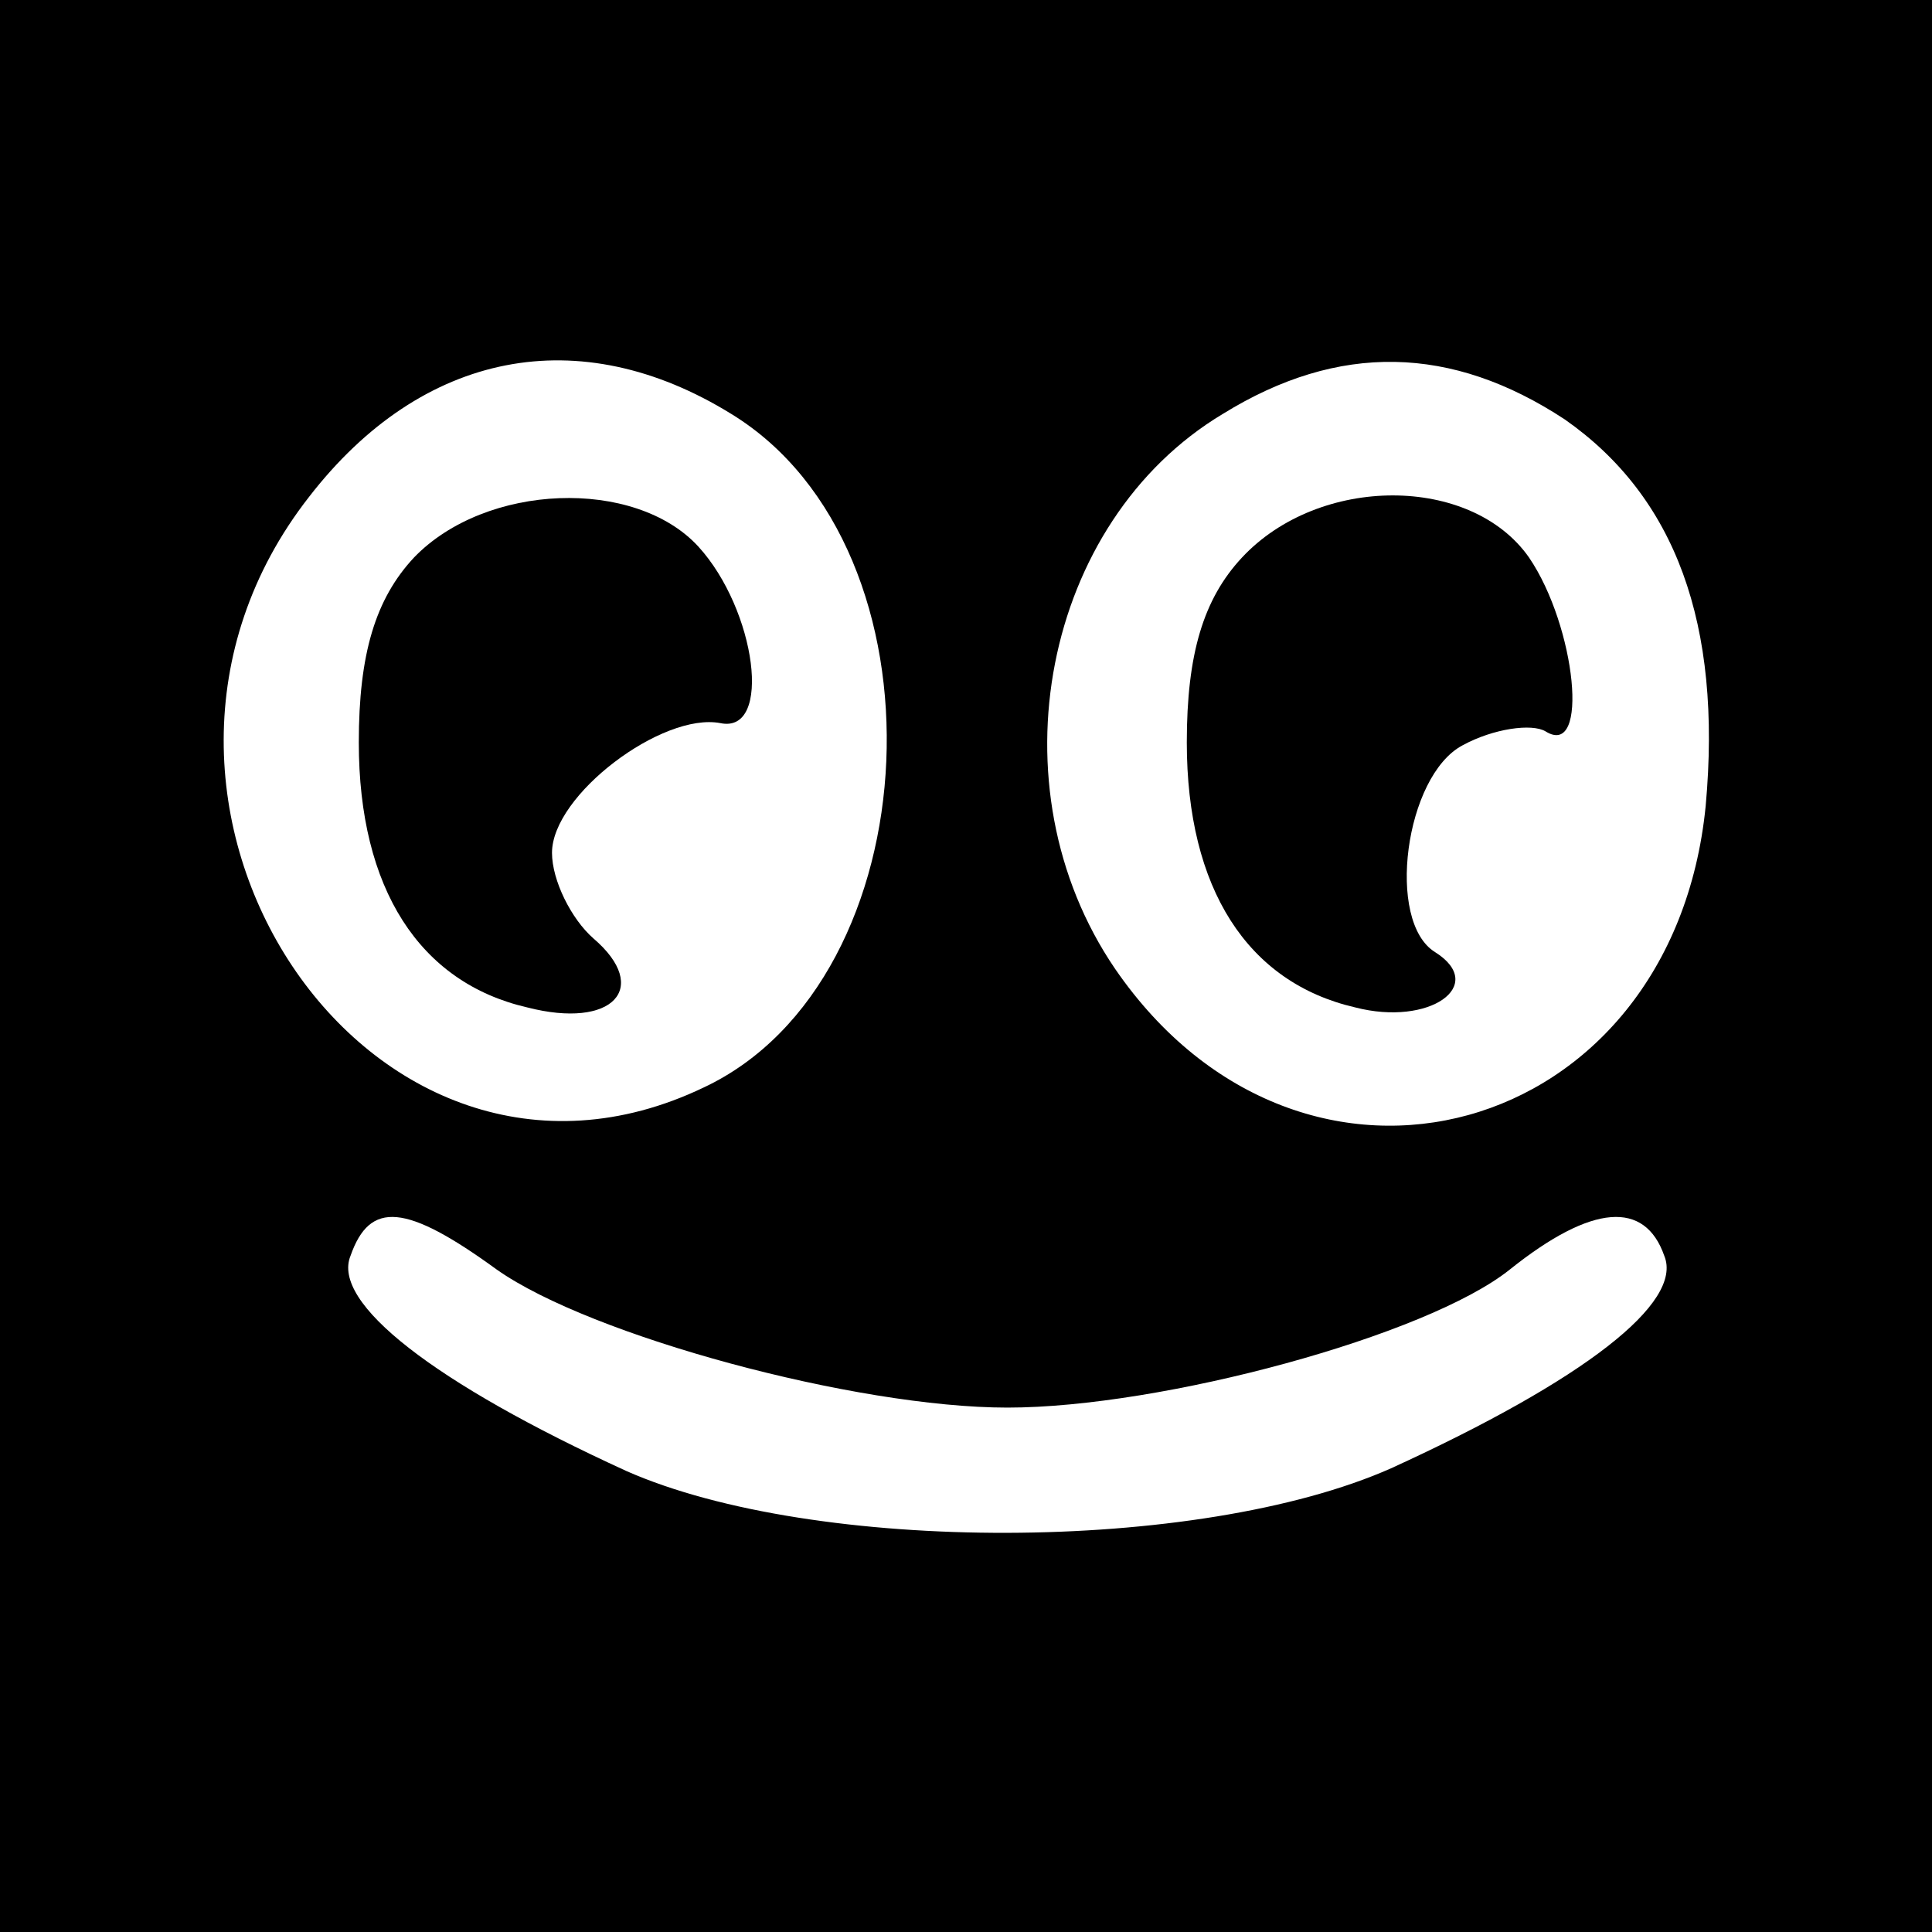
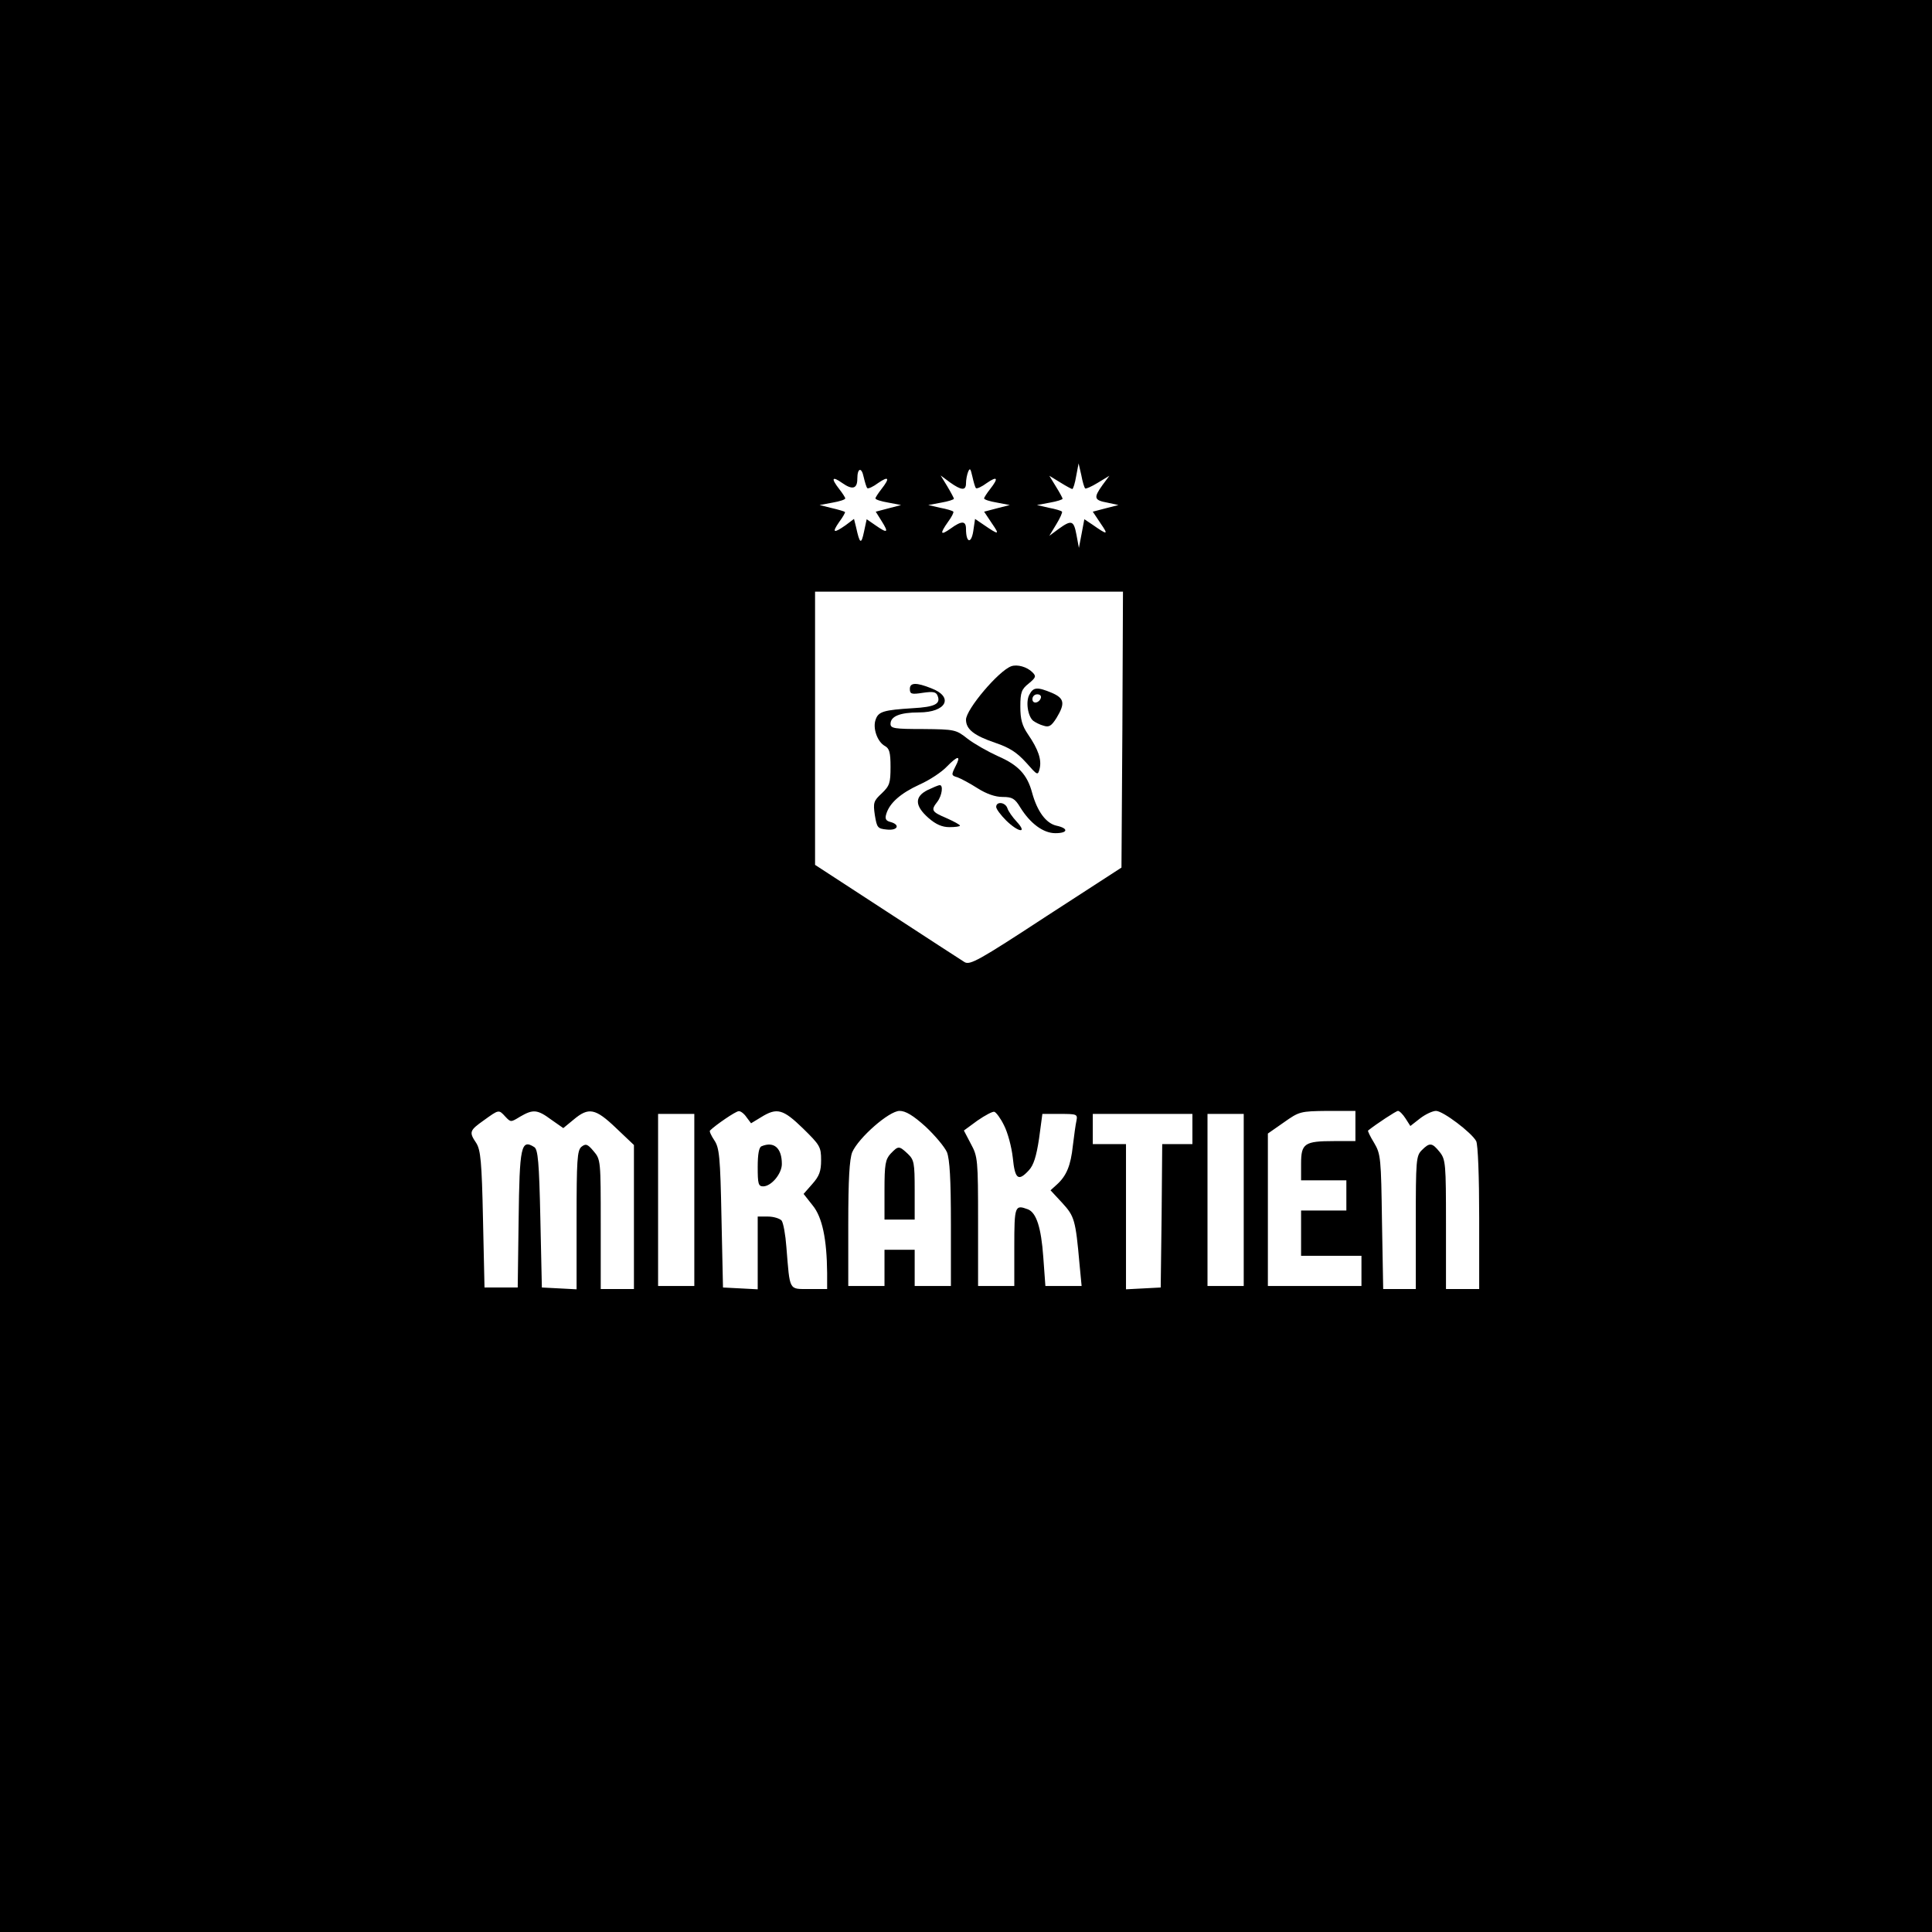
- <svg xmlns="http://www.w3.org/2000/svg" version="1.0" width="70pt" height="70pt" viewBox="0 0 70 70" preserveAspectRatio="xMidYMid meet">
-   <g transform="translate(0,70) scale(0.1,-0.1)" fill="#000000" stroke="none">
-     <path d="M0 350 l0 -350 350 0 350 0 0 350 0 350 -350 0 -350 0 0 -350z m265 200 c80 -49 73 -205 -10 -244 -121 -58 -229 104 -143 214 41 53 98 64 153 30z m302 -2 c40 -28 57 -74 51 -140 -12 -121 -146 -158 -214 -59 -45 66 -26 162 39 201 42 26 83 25 124 -2z m-387 -308 c34 -24 130 -50 185 -50 56 0 152 26 182 50 30 24 49 25 56 5 7 -17 -29 -45 -99 -77 -70 -31 -209 -31 -277 -1 -70 32 -107 61 -100 78 7 20 20 19 53 -5z" />
-     <path d="M150 498 c-14 -15 -20 -35 -20 -67 0 -53 22 -87 61 -96 31 -8 45 7 24 25 -8 7 -15 21 -15 31 0 21 40 51 61 47 19 -4 13 41 -8 64 -23 25 -77 23 -103 -4z" />
-     <path d="M450 498 c-14 -15 -20 -35 -20 -67 0 -53 22 -87 61 -96 27 -7 48 8 29 20 -18 11 -11 64 10 75 11 6 25 8 30 5 16 -10 11 38 -6 63 -21 30 -76 30 -104 0z" />
+ <svg xmlns="http://www.w3.org/2000/svg" version="1.0" width="640pt" height="640pt" viewBox="0 0 640 640" preserveAspectRatio="xMidYMid meet">
+   <g transform="translate(0,640) scale(0.1,-0.1)" fill="#000000" stroke="none">
+     <path d="M0 3200 l0 -3200 3200 0 3200 0 0 3200 0 3200 -3200 0 -3200 0 0 -3200z m3595 1582 c2 -2 21 6 42 19 l38 23 -23 -31 c-30 -42 -28 -50 16 -58 l37 -8 -43 -11 -42 -11 26 -39 c27 -39 23 -39 -27 -4 l-27 18 -9 -48 -9 -47 -8 43 c-9 48 -16 51 -59 20 l-31 -23 23 38 c13 21 21 40 19 42 -2 3 -22 9 -44 13 l-39 9 43 8 c23 4 42 10 42 13 0 2 -10 21 -22 40 l-22 36 36 -22 c19 -12 38 -22 40 -22 3 0 9 19 13 43 l8 42 9 -39 c4 -22 10 -42 13 -44z m-722 1 c3 -3 20 5 36 17 35 24 40 17 11 -20 -11 -14 -20 -28 -20 -31 0 -4 19 -10 43 -14 l42 -8 -42 -11 -42 -11 20 -32 c24 -38 19 -41 -21 -13 l-29 20 -9 -42 c-9 -43 -14 -40 -26 15 l-7 28 -28 -21 c-40 -28 -46 -25 -21 11 12 16 21 32 19 33 -2 2 -22 8 -44 13 l-40 10 43 8 c23 4 42 10 42 14 0 3 -9 17 -20 31 -28 36 -24 44 10 20 34 -24 50 -19 50 14 0 36 14 40 21 6 4 -17 9 -34 12 -37z m360 0 c3 -3 20 5 36 17 35 24 40 17 11 -20 -11 -14 -20 -28 -20 -31 0 -4 19 -10 43 -14 l42 -8 -43 -11 -42 -11 26 -39 c27 -39 23 -39 -28 -4 l-28 19 -6 -41 c-7 -43 -24 -38 -24 8 0 27 -14 28 -51 1 -34 -24 -37 -18 -8 23 12 16 19 31 17 33 -2 3 -22 9 -44 13 l-39 9 43 8 c23 4 42 10 42 13 0 2 -10 21 -22 41 l-22 36 31 -23 c38 -27 53 -28 53 -3 0 11 3 28 7 38 6 14 8 11 14 -15 4 -18 9 -36 12 -39z m485 -800 l-3 -457 -250 -162 c-223 -146 -252 -162 -270 -151 -11 7 -127 82 -257 167 l-238 155 0 453 0 452 510 0 510 0 -2 -457z m-2044 -1282 c18 -19 18 -19 49 0 43 25 57 24 103 -10 l40 -28 34 28 c50 42 72 38 141 -28 l59 -56 0 -239 0 -238 -55 0 -55 0 0 214 c0 212 0 215 -24 243 -20 24 -26 25 -40 14 -14 -12 -16 -44 -16 -243 l0 -229 -57 3 -58 3 -5 228 c-4 188 -8 229 -20 237 -44 28 -49 3 -52 -241 l-3 -224 -55 0 -55 0 -5 225 c-4 193 -8 230 -22 253 -25 37 -23 42 25 76 50 36 49 36 71 12z m799 -2 l15 -20 33 20 c53 33 73 27 139 -37 56 -55 60 -61 60 -105 0 -37 -6 -53 -29 -79 l-29 -33 30 -38 c32 -39 47 -112 48 -224 l0 -53 -60 0 c-68 0 -63 -8 -75 139 -3 41 -10 80 -16 88 -7 7 -27 13 -45 13 l-34 0 0 -120 0 -121 -57 3 -58 3 -5 230 c-4 204 -7 233 -24 258 -10 15 -17 30 -14 32 18 18 85 64 95 64 6 1 18 -8 26 -20z m593 -31 c31 -29 63 -67 71 -85 9 -24 13 -88 13 -238 l0 -205 -60 0 -60 0 0 60 0 60 -50 0 -50 0 0 -60 0 -60 -60 0 -60 0 0 205 c0 150 4 214 13 238 21 48 122 137 157 137 20 0 45 -15 86 -52z m260 4 c12 -23 25 -71 29 -107 7 -71 18 -80 53 -42 16 17 25 46 34 105 l11 82 59 0 c55 0 58 -1 54 -22 -3 -13 -8 -50 -12 -83 -7 -66 -21 -100 -53 -129 l-21 -19 39 -42 c40 -44 44 -55 57 -202 l7 -73 -60 0 -60 0 -7 96 c-7 98 -23 147 -51 158 -43 16 -45 12 -45 -124 l0 -130 -60 0 -60 0 0 213 c0 205 -1 216 -24 258 l-23 44 45 33 c26 18 51 31 56 29 6 -2 21 -22 32 -45z m1164 -2 l0 -50 -71 0 c-98 0 -109 -8 -109 -75 l0 -55 75 0 75 0 0 -50 0 -50 -75 0 -75 0 0 -75 0 -75 100 0 100 0 0 -50 0 -50 -155 0 -155 0 0 253 0 252 53 37 c51 36 54 37 145 38 l92 0 0 -50z m166 25 l16 -25 32 25 c18 14 42 25 53 25 23 0 118 -72 133 -100 6 -11 10 -119 10 -254 l0 -236 -55 0 -55 0 0 214 c0 201 -1 215 -21 240 -25 31 -33 32 -59 6 -19 -19 -20 -33 -20 -240 l0 -220 -54 0 -54 0 -4 223 c-3 210 -4 224 -26 261 -13 21 -22 40 -20 41 29 23 93 65 99 65 5 0 16 -11 25 -25z m-2356 -270 l0 -285 -60 0 -60 0 0 285 0 285 60 0 60 0 0 -285z m1650 235 l0 -50 -50 0 -50 0 -2 -237 -3 -238 -57 -3 -58 -3 0 241 0 240 -55 0 -55 0 0 50 0 50 165 0 165 0 0 -50z m170 -235 l0 -285 -60 0 -60 0 0 285 0 285 60 0 60 0 0 -285z" />
+     <path d="M3350 4193 c-42 -15 -150 -143 -150 -177 0 -32 27 -53 98 -77 47 -16 71 -32 101 -65 38 -43 39 -44 45 -20 7 29 -4 63 -39 114 -19 28 -25 49 -25 91 0 48 4 58 28 77 24 20 25 24 12 37 -18 18 -50 27 -70 20z" />
+     <path d="M3014 4118 c0 -17 5 -19 43 -13 35 5 44 3 49 -10 11 -27 -10 -37 -82 -41 -96 -6 -114 -11 -123 -37 -11 -28 5 -74 30 -88 15 -8 19 -21 19 -69 0 -54 -3 -63 -29 -88 -27 -25 -29 -31 -23 -72 7 -42 9 -45 40 -48 36 -4 45 16 12 25 -16 4 -19 11 -14 27 11 36 47 68 110 97 34 15 74 42 90 59 37 38 49 39 29 1 -14 -28 -14 -30 7 -36 11 -4 41 -20 66 -36 30 -19 59 -29 83 -29 32 0 41 -5 59 -35 33 -53 76 -85 116 -85 42 0 45 16 3 25 -34 8 -63 47 -80 109 -16 60 -46 92 -113 121 -33 15 -79 41 -101 58 -38 30 -42 31 -147 32 -95 0 -108 2 -108 17 0 25 31 38 94 38 91 0 117 51 41 80 -50 20 -71 19 -71 -2z" />
+     <path d="M3410 4099 c-13 -23 -5 -73 13 -87 7 -5 22 -13 34 -16 18 -6 26 -1 43 26 29 48 26 65 -16 83 -48 20 -61 19 -74 -6z m38 -11 c-6 -18 -28 -21 -28 -4 0 9 7 16 16 16 9 0 14 -5 12 -12z" />
+     <path d="M3073 3783 c-44 -22 -43 -52 2 -92 25 -22 46 -31 70 -31 19 0 35 2 35 5 0 3 -20 14 -45 25 -49 21 -52 26 -30 54 16 21 20 56 8 55 -5 0 -23 -8 -40 -16z" />
+     <path d="M3300 3727 c0 -7 15 -27 33 -45 41 -40 72 -44 35 -4 -14 15 -28 35 -31 45 -7 20 -37 23 -37 4z" />
+     <path d="M2523 2603 c-9 -3 -13 -27 -13 -69 0 -55 2 -64 18 -64 27 0 62 42 62 74 0 53 -26 76 -67 59z" />
+     <path d="M2950 2578 c-17 -19 -20 -35 -20 -120 l0 -98 50 0 50 0 0 98 c0 90 -2 100 -23 120 -29 27 -31 27 -57 0z" />
  </g>
</svg>
